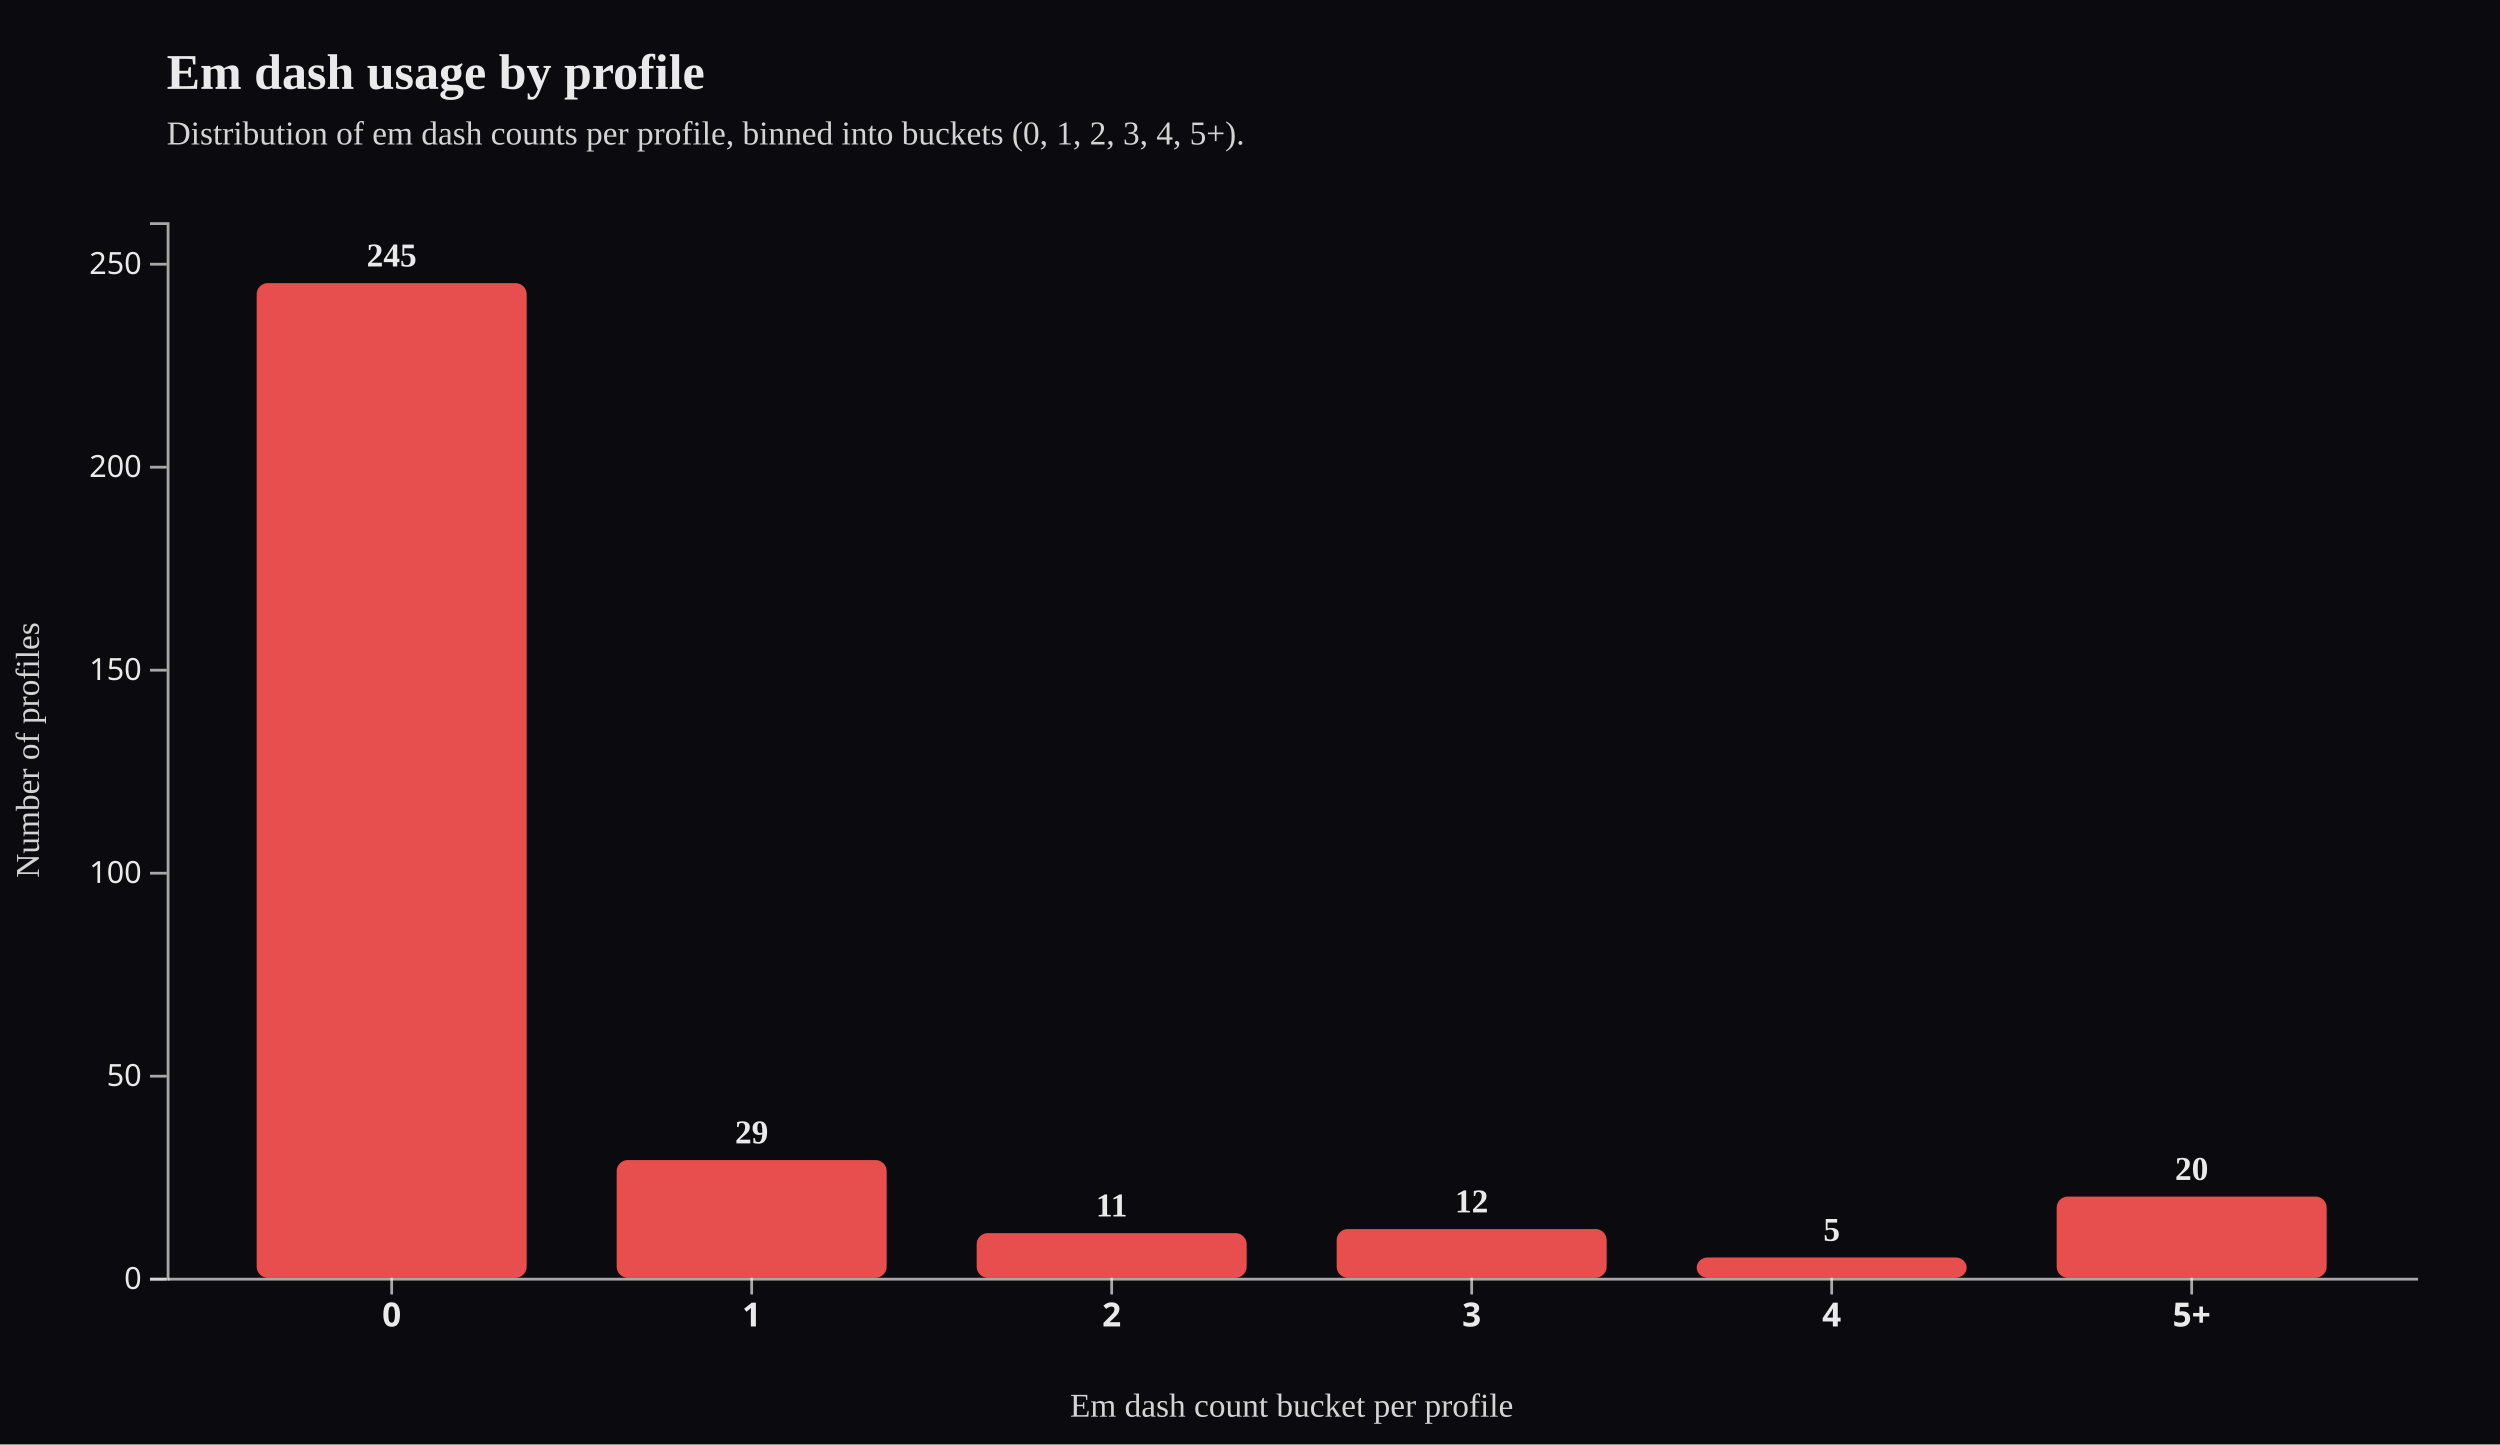
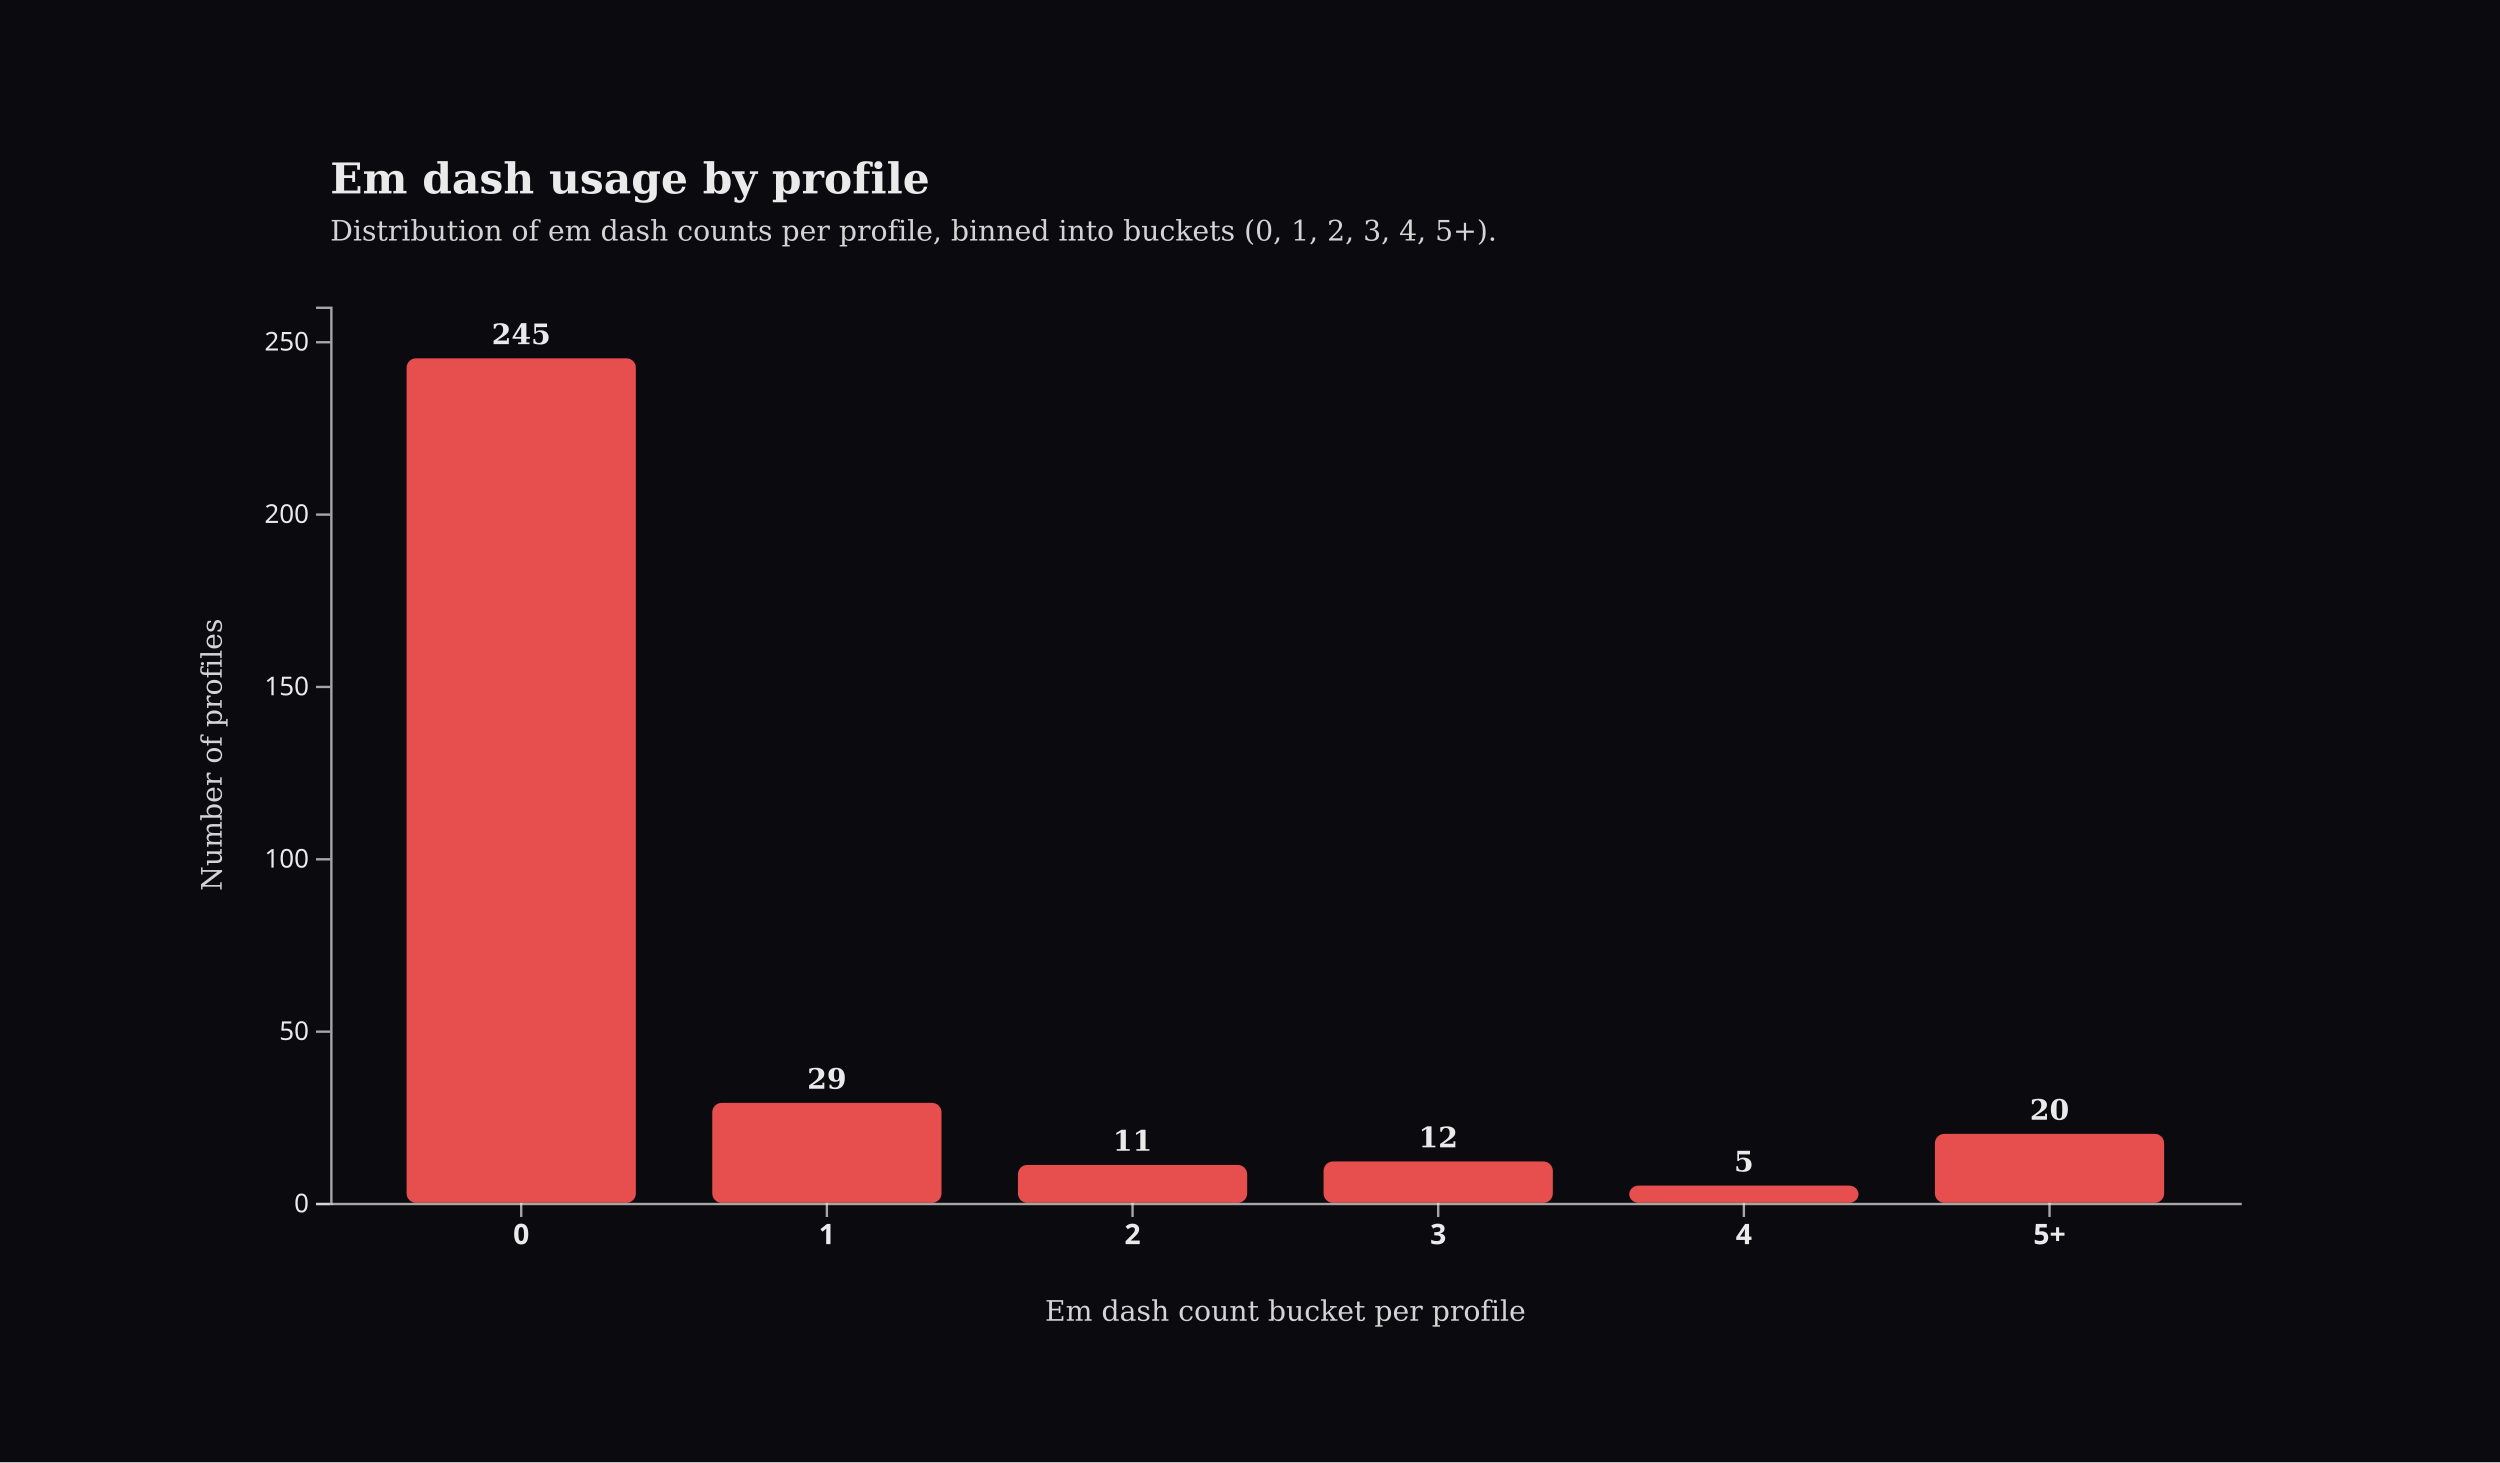
- <svg xmlns="http://www.w3.org/2000/svg" width="900" height="520">
-   <rect x="0" y="0" width="900" height="520" fill="#0B0B0F" />
+ <svg xmlns="http://www.w3.org/2000/svg" width="900" height="520" viewBox="-80 -50 1060 620" preserveAspectRatio="xMidYMid meet" style="max-width: 100%; height: auto; display: block; font-family: &quot;DejaVu Serif&quot;, Georgia, &quot;Times New Roman&quot;, Times, serif; font-size: 12px;">
+   <rect x="-80" y="-50" width="1060" height="620" fill="#0B0B0F" />
  <text x="60" y="32" fill="#EAEAEA" font-size="18" font-weight="700">Em dash usage by profile</text>
  <text x="60" y="52" fill="#EAEAEA" font-size="12" opacity="0.9">Distribution of em dash counts per profile, binned into buckets (0, 1, 2, 3, 4, 5+).</text>
  <g>
    <rect x="92.4" y="101.923" width="97.2" height="358.077" rx="4" fill="#FF5555" opacity="0.9" />
    <rect x="222" y="417.615" width="97.2" height="42.385" rx="4" fill="#FF5555" opacity="0.9" />
    <rect x="351.6" y="443.923" width="97.2" height="16.077" rx="4" fill="#FF5555" opacity="0.9" />
    <rect x="481.2" y="442.462" width="97.2" height="17.538" rx="4" fill="#FF5555" opacity="0.9" />
    <rect x="610.8" y="452.692" width="97.2" height="7.308" rx="4" fill="#FF5555" opacity="0.9" />
    <rect x="740.4" y="430.769" width="97.2" height="29.231" rx="4" fill="#FF5555" opacity="0.9" />
  </g>
  <g>
    <text x="141" y="95.923" text-anchor="middle" fill="#EAEAEA" font-size="12" font-weight="700">245</text>
    <text x="270.6" y="411.615" text-anchor="middle" fill="#EAEAEA" font-size="12" font-weight="700">29</text>
    <text x="400.2" y="437.923" text-anchor="middle" fill="#EAEAEA" font-size="12" font-weight="700">11</text>
    <text x="529.8" y="436.462" text-anchor="middle" fill="#EAEAEA" font-size="12" font-weight="700">12</text>
    <text x="659.4" y="446.692" text-anchor="middle" fill="#EAEAEA" font-size="12" font-weight="700">5</text>
    <text x="789" y="424.769" text-anchor="middle" fill="#EAEAEA" font-size="12" font-weight="700">20</text>
  </g>
  <g transform="translate(0, 460)" fill="none" font-size="10" font-family="sans-serif" text-anchor="middle">
    <path class="domain" stroke="#EAEAEA" d="M60.5,0.5H870.5" opacity="0.7" />
    <g class="tick" opacity="1" transform="translate(141,0)">
      <line stroke="#EAEAEA" y2="6" opacity="0.7" />
      <text fill="#EAEAEA" y="9" dy="0.71em" font-size="12" font-weight="600">0</text>
    </g>
    <g class="tick" opacity="1" transform="translate(270.6,0)">
      <line stroke="#EAEAEA" y2="6" opacity="0.7" />
      <text fill="#EAEAEA" y="9" dy="0.71em" font-size="12" font-weight="600">1</text>
    </g>
    <g class="tick" opacity="1" transform="translate(400.2,0)">
      <line stroke="#EAEAEA" y2="6" opacity="0.7" />
      <text fill="#EAEAEA" y="9" dy="0.71em" font-size="12" font-weight="600">2</text>
    </g>
    <g class="tick" opacity="1" transform="translate(529.8,0)">
      <line stroke="#EAEAEA" y2="6" opacity="0.7" />
      <text fill="#EAEAEA" y="9" dy="0.71em" font-size="12" font-weight="600">3</text>
    </g>
    <g class="tick" opacity="1" transform="translate(659.4,0)">
      <line stroke="#EAEAEA" y2="6" opacity="0.7" />
      <text fill="#EAEAEA" y="9" dy="0.71em" font-size="12" font-weight="600">4</text>
    </g>
    <g class="tick" opacity="1" transform="translate(789,0)">
      <line stroke="#EAEAEA" y2="6" opacity="0.7" />
      <text fill="#EAEAEA" y="9" dy="0.71em" font-size="12" font-weight="600">5+</text>
    </g>
  </g>
  <text x="465" y="510" text-anchor="middle" fill="#EAEAEA" font-size="12" opacity="0.9">Em dash count bucket per profile</text>
  <g transform="translate(60, 0)" fill="none" font-size="10" font-family="sans-serif" text-anchor="end">
    <path class="domain" stroke="#EAEAEA" d="M-6,460.5H0.5V80.5H-6" opacity="0.7" />
    <g class="tick" opacity="1" transform="translate(0,460.5)">
      <line stroke="#EAEAEA" x2="-6" opacity="0.7" />
      <text fill="#EAEAEA" x="-9" dy="0.32em" font-size="11">0</text>
    </g>
    <g class="tick" opacity="1" transform="translate(0,387.4231)">
      <line stroke="#EAEAEA" x2="-6" opacity="0.7" />
      <text fill="#EAEAEA" x="-9" dy="0.32em" font-size="11">50</text>
    </g>
    <g class="tick" opacity="1" transform="translate(0,314.3462)">
      <line stroke="#EAEAEA" x2="-6" opacity="0.7" />
      <text fill="#EAEAEA" x="-9" dy="0.32em" font-size="11">100</text>
    </g>
    <g class="tick" opacity="1" transform="translate(0,241.2692)">
      <line stroke="#EAEAEA" x2="-6" opacity="0.7" />
      <text fill="#EAEAEA" x="-9" dy="0.32em" font-size="11">150</text>
    </g>
    <g class="tick" opacity="1" transform="translate(0,168.1923)">
      <line stroke="#EAEAEA" x2="-6" opacity="0.7" />
      <text fill="#EAEAEA" x="-9" dy="0.32em" font-size="11">200</text>
    </g>
    <g class="tick" opacity="1" transform="translate(0,95.11538)">
      <line stroke="#EAEAEA" x2="-6" opacity="0.7" />
      <text fill="#EAEAEA" x="-9" dy="0.32em" font-size="11">250</text>
    </g>
  </g>
  <text x="14" y="270" transform="rotate(-90, 14, 270)" text-anchor="middle" fill="#EAEAEA" font-size="12" opacity="0.9">Number of profiles</text>
</svg>
